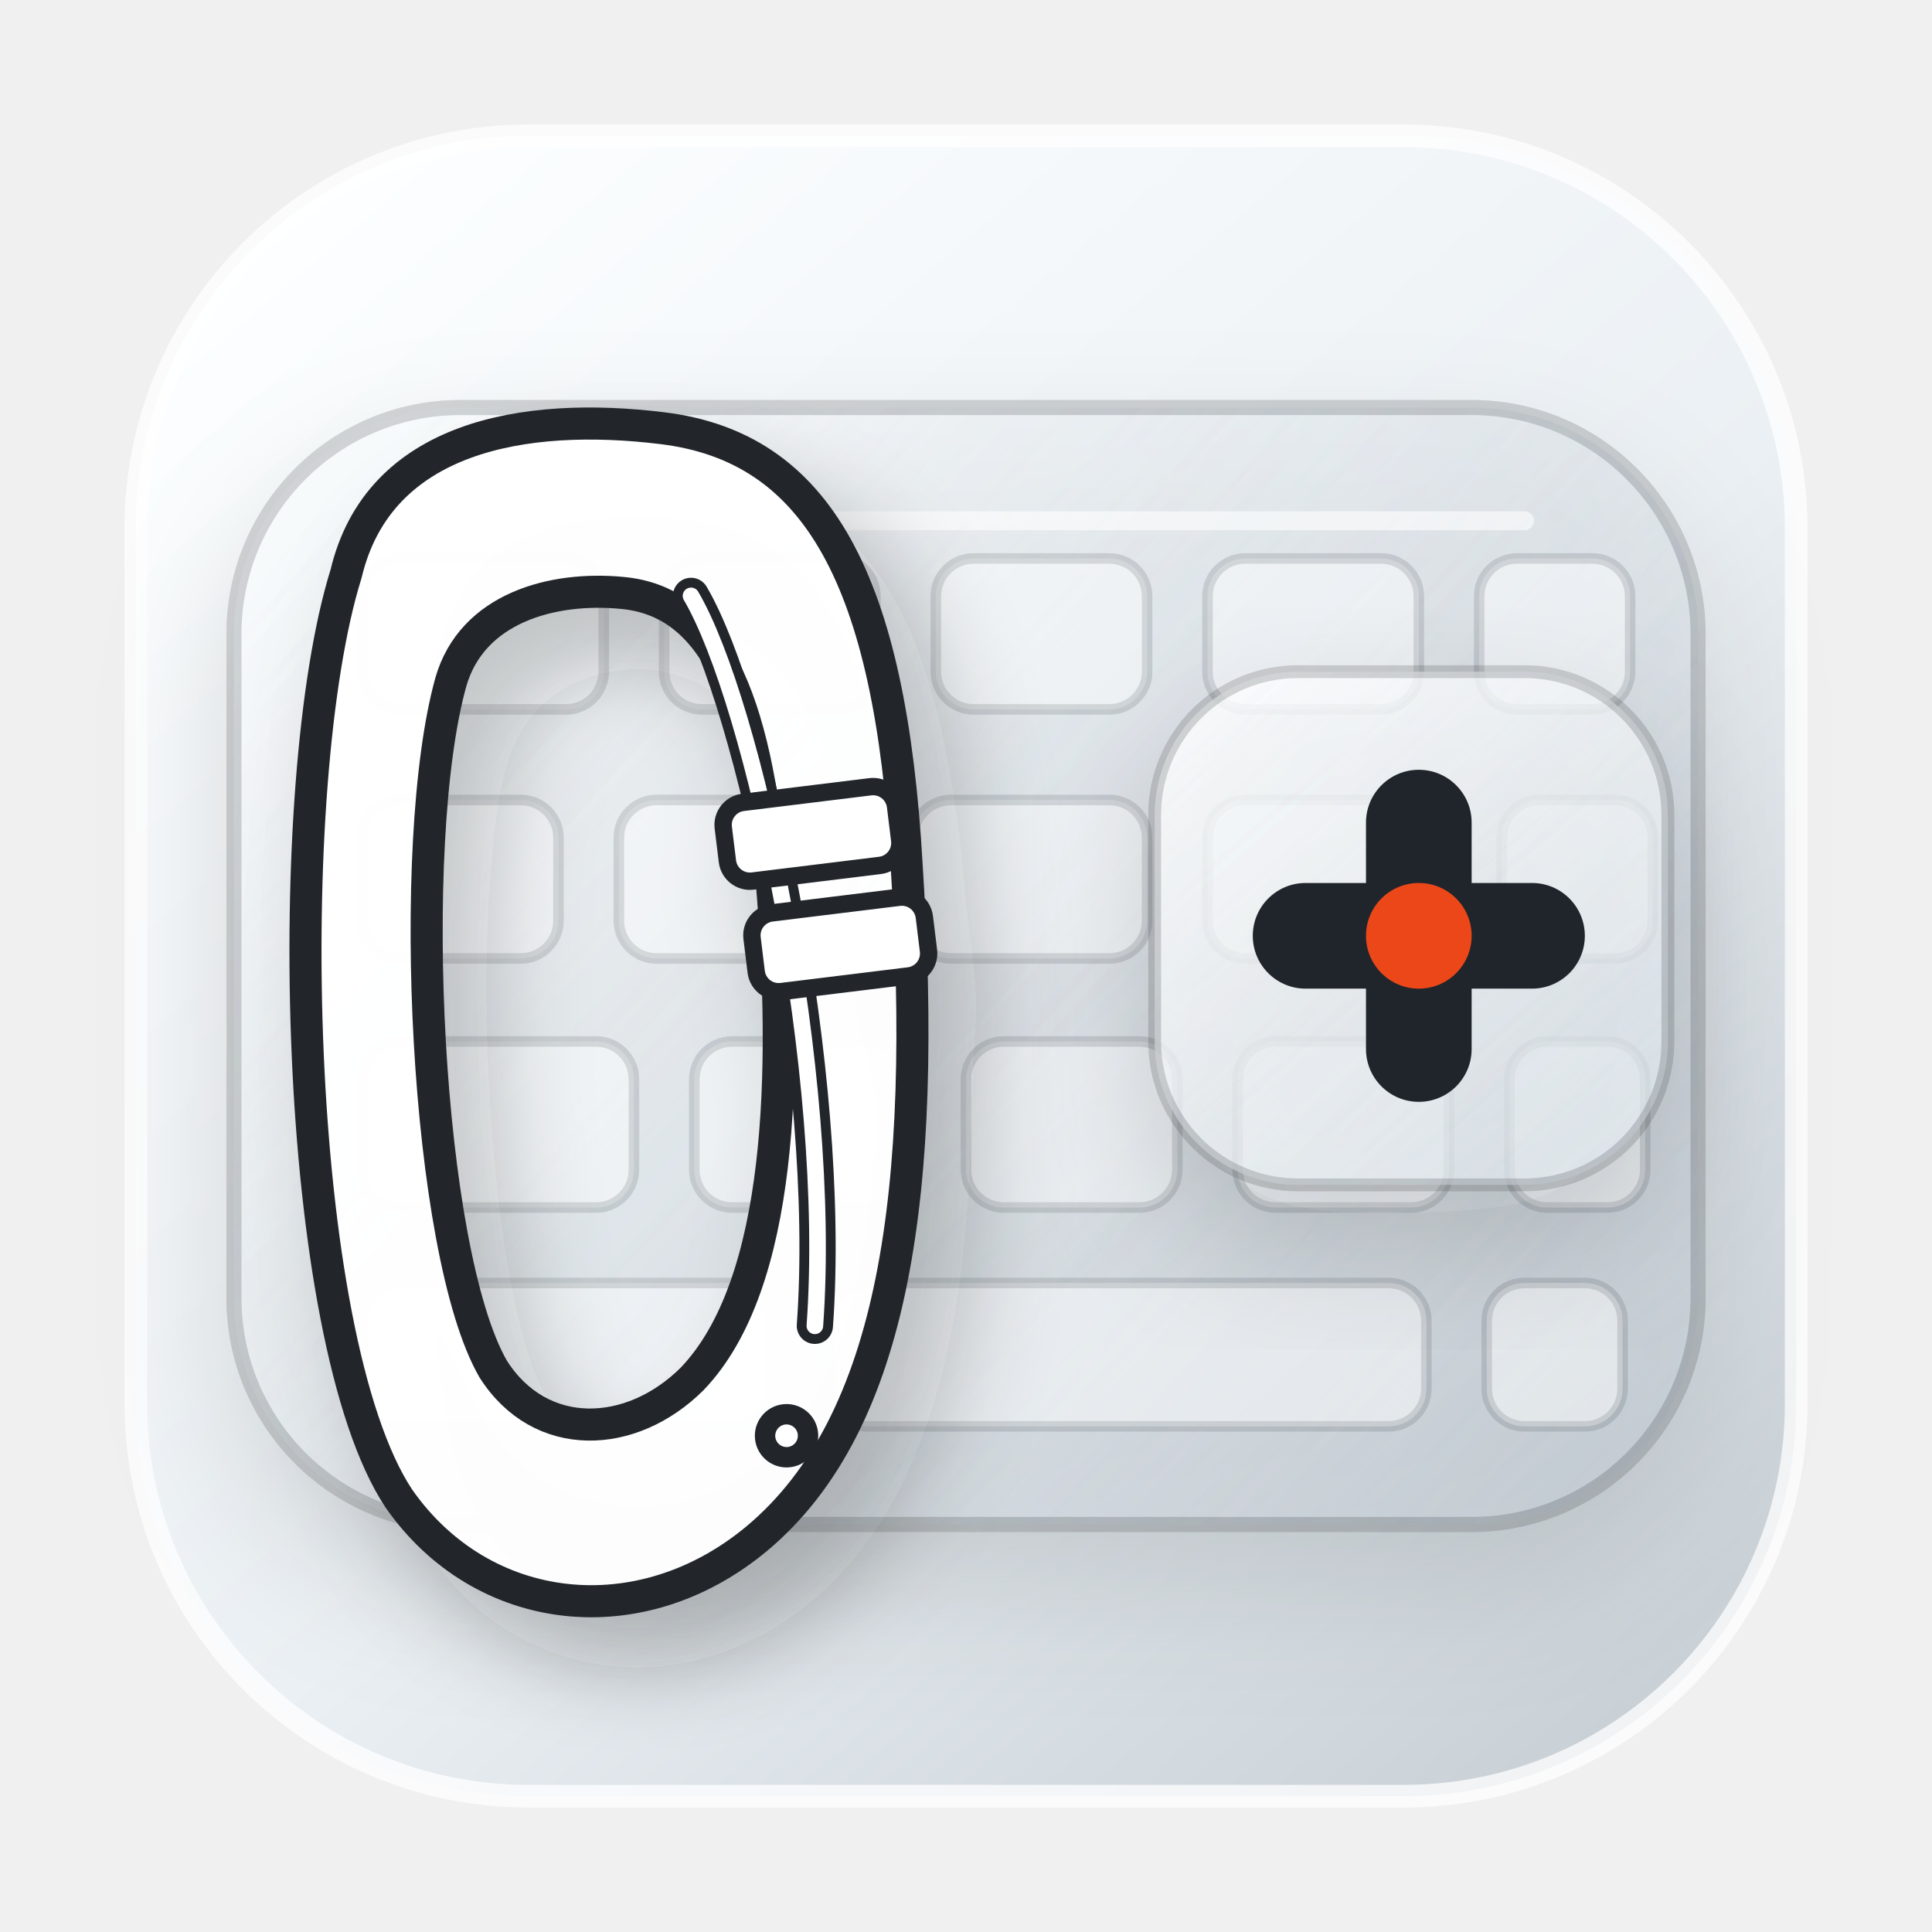
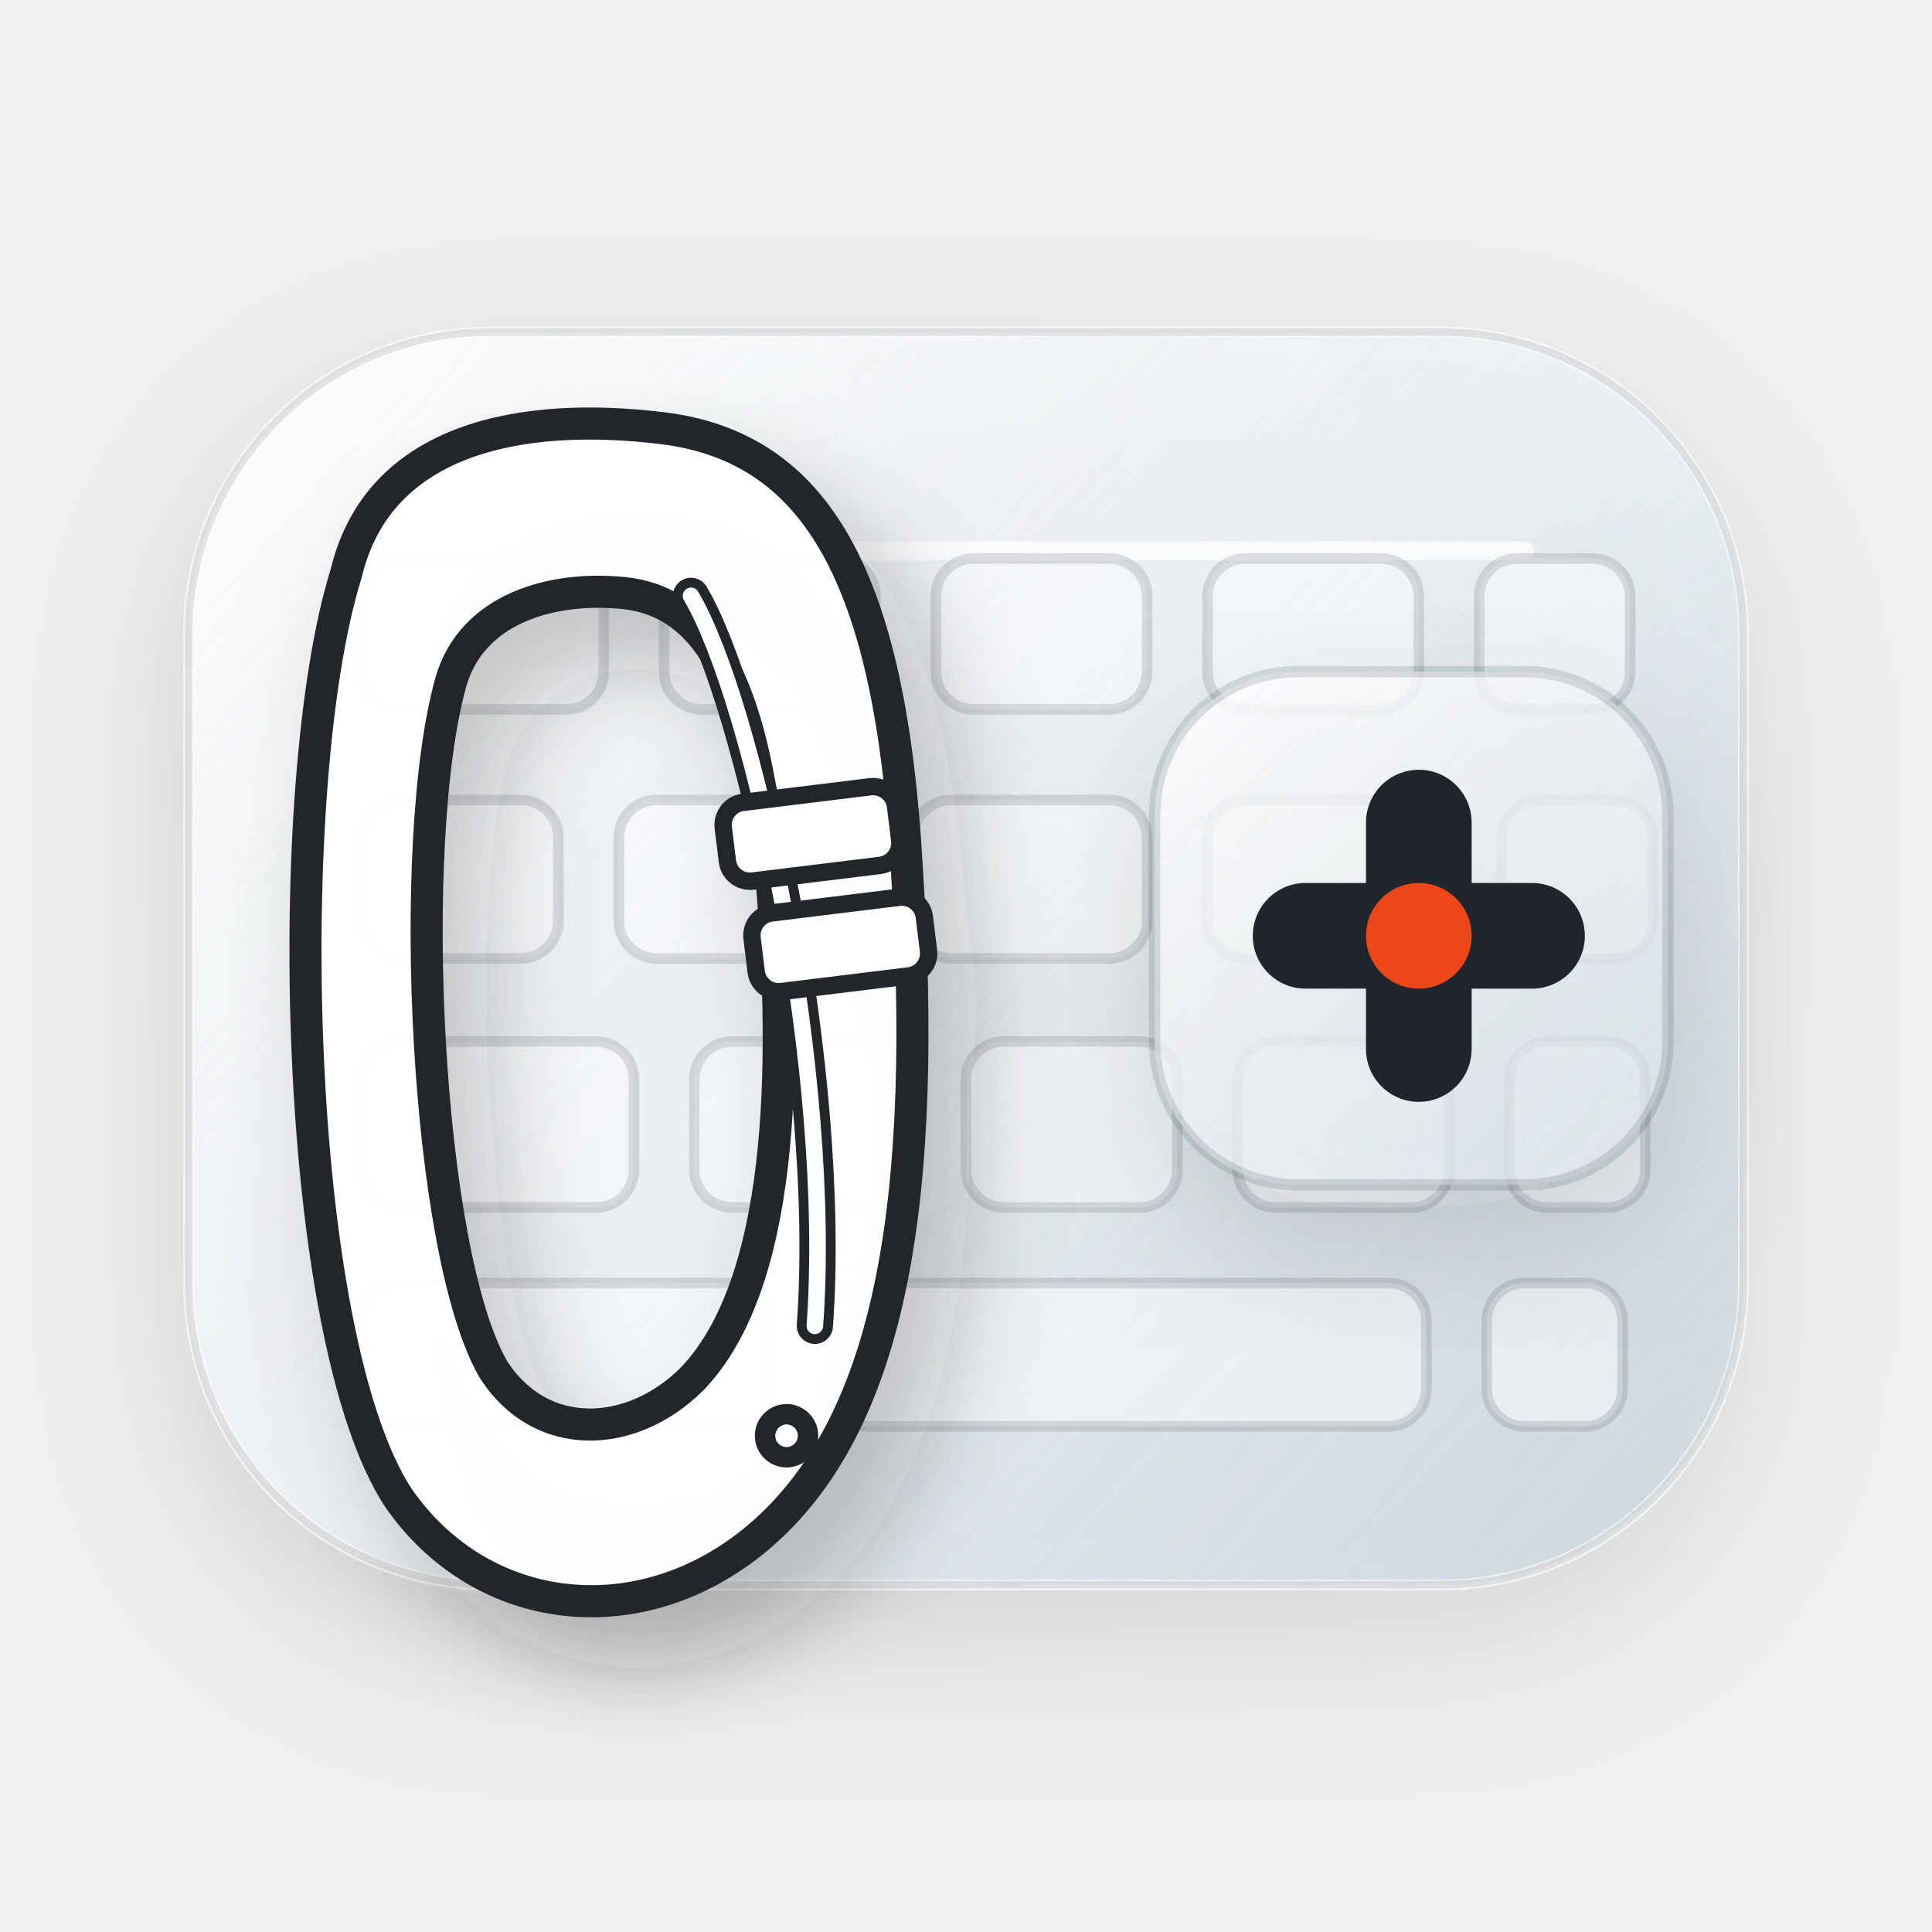
<svg xmlns="http://www.w3.org/2000/svg" viewBox="0 0 256 256" role="img" aria-label="Karabiner+">
  <defs>
-     <linearGradient id="tile" x1="43" y1="28" x2="215" y2="232" gradientUnits="userSpaceOnUse">
-       <stop stop-color="#FCFEFF" />
-       <stop offset="0.55" stop-color="#EBF0F4" />
-       <stop offset="1" stop-color="#C8D0D6" />
-     </linearGradient>
-     <linearGradient id="keyboard" x1="52" y1="58" x2="210" y2="201" gradientUnits="userSpaceOnUse">
-       <stop stop-color="#F8FBFD" stop-opacity="0.72" />
-       <stop offset="1" stop-color="#BFC8D0" stop-opacity="0.46" />
+     <linearGradient id="keyboard" x1="37" y1="44" x2="224" y2="212" gradientUnits="userSpaceOnUse">
+       <stop stop-color="#FFFFFF" stop-opacity="0.84" />
+       <stop offset="0.55" stop-color="#E9F1F6" stop-opacity="0.64" />
+       <stop offset="1" stop-color="#B8C9D6" stop-opacity="0.50" />
    </linearGradient>
    <linearGradient id="plate" x1="154" y1="88" x2="215" y2="158" gradientUnits="userSpaceOnUse">
      <stop stop-color="#FFFFFF" stop-opacity="0.82" />
      <stop offset="1" stop-color="#DDE5EB" stop-opacity="0.68" />
    </linearGradient>
    <filter id="soft-shadow" x="-24%" y="-24%" width="148%" height="156%">
-       <feDropShadow dx="0" dy="8" stdDeviation="9" flood-color="#1F252B" flood-opacity="0.2" />
+       <feDropShadow dx="0" dy="8" stdDeviation="10" flood-color="#1F252B" flood-opacity="0.18" />
    </filter>
    <filter id="side-shadow" x="-28%" y="-24%" width="156%" height="160%">
      <feDropShadow dx="5" dy="8" stdDeviation="6" flood-color="#1F252B" flood-opacity="0.24" />
    </filter>
  </defs>
  <rect width="256" height="256" fill="none" />
-   <rect x="18" y="18" width="220" height="220" rx="52" fill="url(#tile)" stroke="#FFFFFF" stroke-opacity="0.74" stroke-width="3" />
-   <rect x="31" y="54" width="194" height="148" rx="30" fill="url(#keyboard)" stroke="#1F252B" stroke-opacity="0.18" stroke-width="2" filter="url(#soft-shadow)" />
-   <path d="M51 69h151" stroke="#FFFFFF" stroke-width="2.5" stroke-linecap="round" opacity="0.58" />
+   <rect x="25" y="44" width="206" height="166" rx="40" fill="url(#keyboard)" stroke="#FFFFFF" stroke-opacity="0.62" stroke-width="1.4" filter="url(#soft-shadow)" />
+   <rect x="25" y="44" width="206" height="166" rx="40" fill="none" stroke="#1F252B" stroke-opacity="0.12" stroke-width="1" />
+   <path d="M49 73h153" stroke="#FFFFFF" stroke-width="2.5" stroke-linecap="round" opacity="0.72" />
  <g fill="#FBFDFF" fill-opacity="0.52" stroke="#1F252B" stroke-opacity="0.14" stroke-width="1.4">
    <rect x="48" y="74" width="32" height="20" rx="5" />
    <rect x="88" y="74" width="28" height="20" rx="5" />
    <rect x="124" y="74" width="28" height="20" rx="5" />
    <rect x="160" y="74" width="28" height="20" rx="5" />
    <rect x="196" y="74" width="20" height="20" rx="5" />
    <rect x="48" y="106" width="26" height="21" rx="5" />
    <rect x="82" y="106" width="31" height="21" rx="5" />
    <rect x="121" y="106" width="31" height="21" rx="5" />
    <rect x="160" y="106" width="31" height="21" rx="5" />
    <rect x="199" y="106" width="20" height="21" rx="5" />
    <rect x="48" y="138" width="36" height="22" rx="5" />
    <rect x="92" y="138" width="28" height="22" rx="5" />
    <rect x="128" y="138" width="28" height="22" rx="5" />
    <rect x="164" y="138" width="28" height="22" rx="5" />
    <rect x="200" y="138" width="18" height="22" rx="5" />
    <rect x="48" y="170" width="54" height="19" rx="5" />
    <rect x="110" y="170" width="79" height="19" rx="5" />
    <rect x="197" y="170" width="18" height="19" rx="5" />
  </g>
  <g transform="rotate(-7 86 128)" filter="url(#side-shadow)">
    <path fill="#FFFFFF" fill-opacity="0.97" stroke="#20252B" stroke-width="4.25" stroke-linejoin="round" fill-rule="evenodd" d="M96.5 57.5C78.5 53 59 54 52.5 71.5C40.5 98 33 171 44.5 194C53.5 211 74 216 91 205C111 192 119 162 121.5 119C124 81 116.5 62.5 96.5 57.5ZM88.5 78.5C79.5 76.5 68.5 78 64.5 87.5C56 108 52 162 59 178.5C64 189 76 190 85 183C98.5 172 102.5 144 103.5 119C104.5 93.5 100 81 88.5 78.5Z" />
    <path d="M97.5 80C104 95 108.5 145 102 178" fill="none" stroke="#20252B" stroke-width="4.8" stroke-linecap="round" />
    <path d="M97.5 80C104 95 108.5 145 102 178" fill="none" stroke="#FFFFFF" stroke-width="2.2" stroke-linecap="round" />
    <rect x="98" y="108" width="23" height="10.5" rx="3" fill="#FFFFFF" stroke="#20252B" stroke-width="2.3" />
    <rect x="100" y="123" width="23" height="10.5" rx="3" fill="#FFFFFF" stroke="#20252B" stroke-width="2.3" />
    <circle cx="96.5" cy="192" r="4.2" fill="#20252B" />
    <circle cx="96.5" cy="192" r="1.5" fill="#FFFFFF" />
  </g>
-   <rect x="153" y="89" width="68" height="68" rx="19" fill="url(#plate)" stroke="#1F252B" stroke-opacity="0.18" stroke-width="1.7" filter="url(#soft-shadow)" />
+   <rect x="153" y="89" width="68" height="68" rx="19" fill="url(#plate)" stroke="#1F252B" stroke-opacity="0.14" stroke-width="1.5" filter="url(#soft-shadow)" />
  <rect x="166" y="117" width="44" height="14" rx="7" fill="#20252B" />
  <rect x="181" y="102" width="14" height="44" rx="7" fill="#20252B" />
  <circle cx="188" cy="124" r="7" fill="#EC4719" />
</svg>
